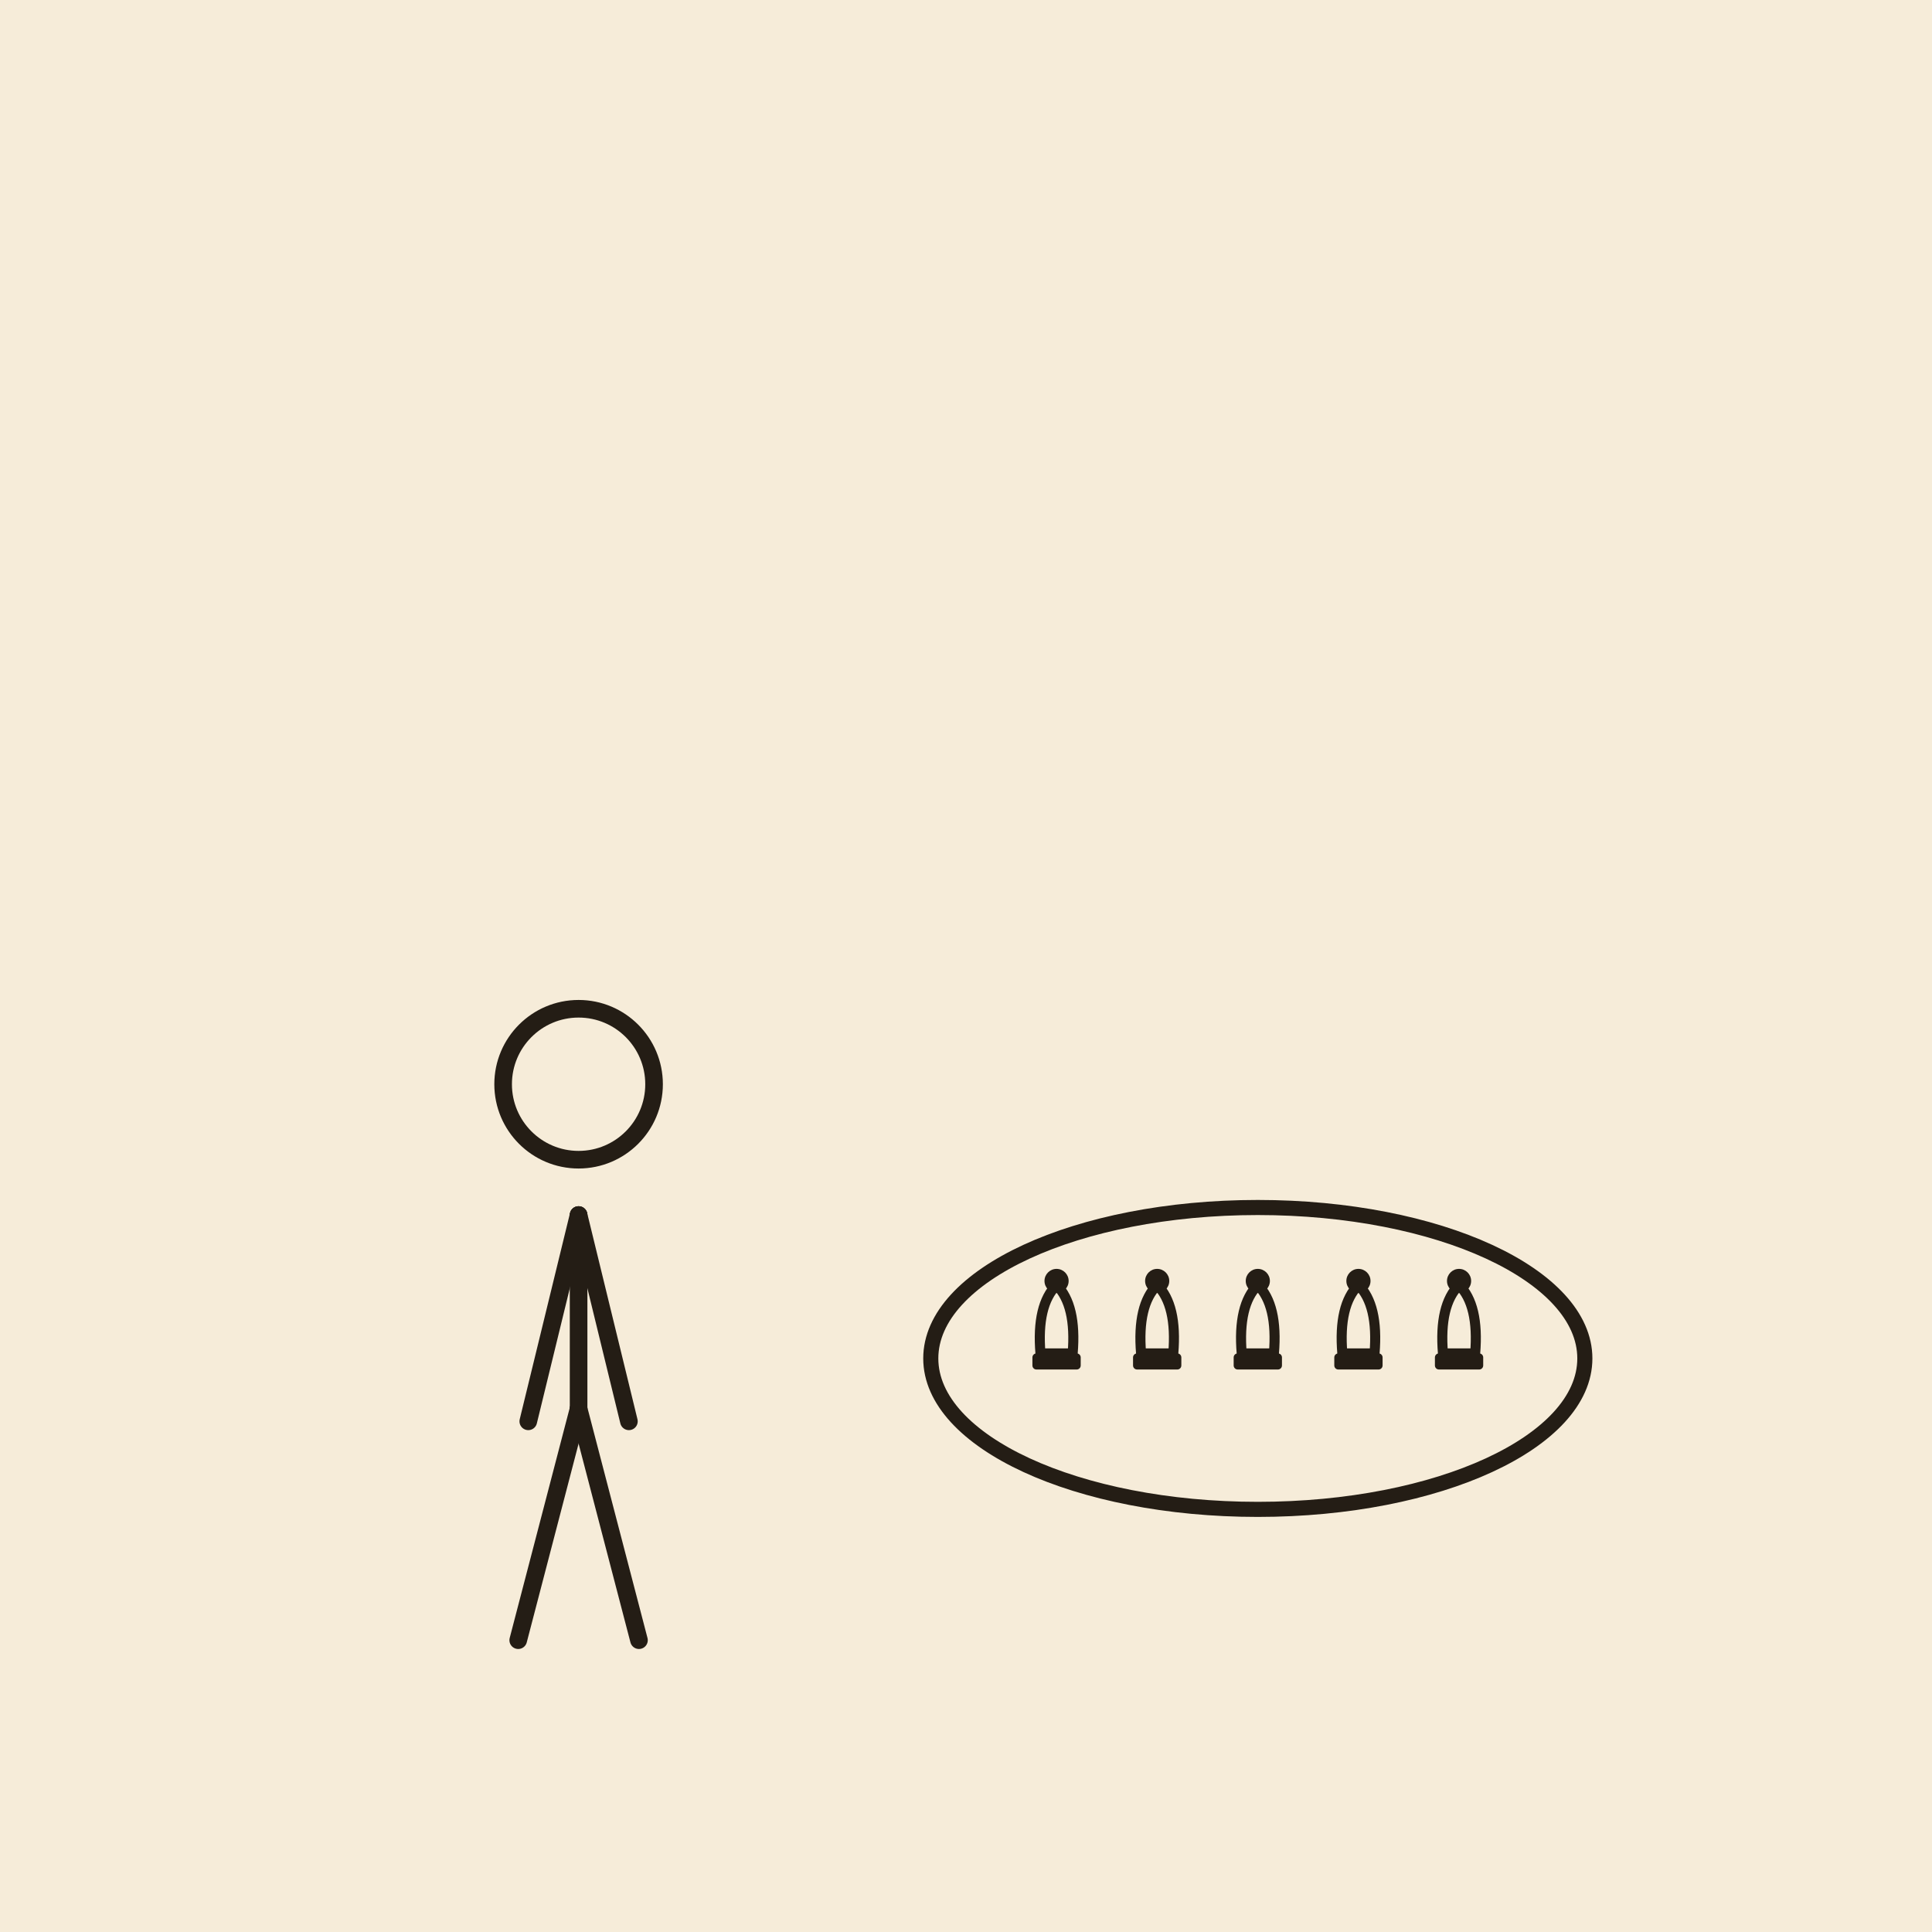
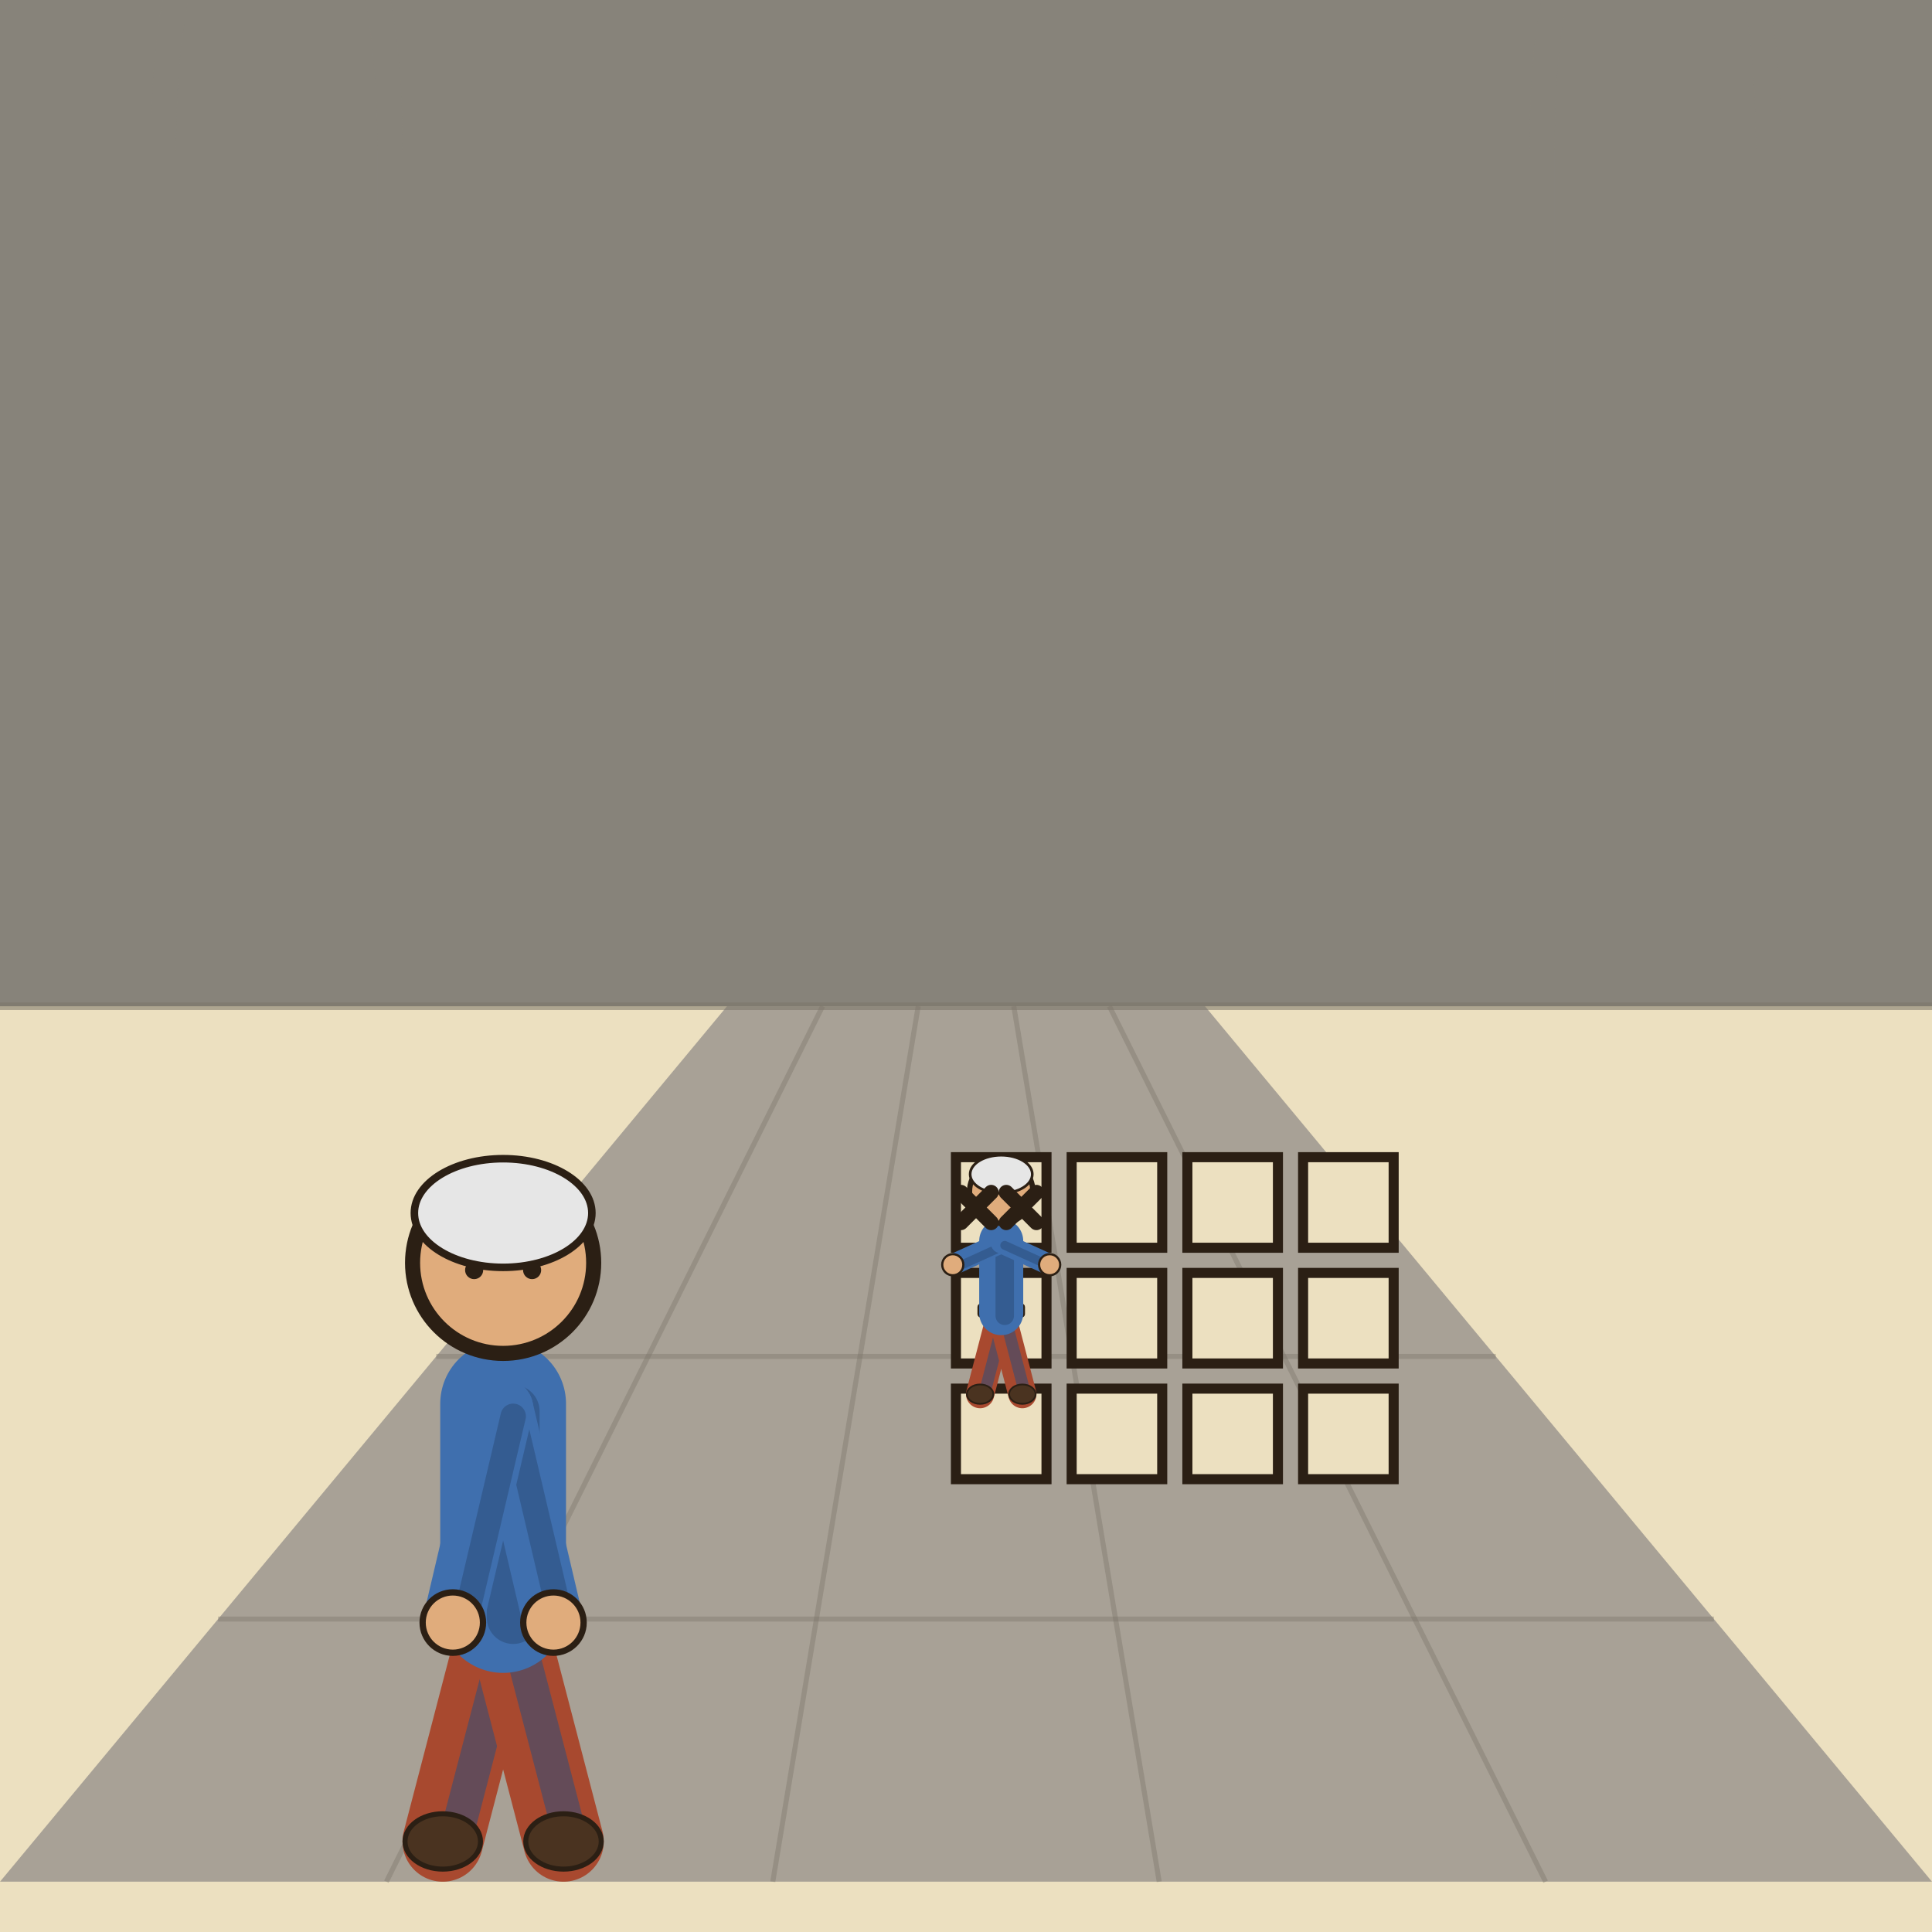
<svg xmlns="http://www.w3.org/2000/svg" viewBox="0 0 768 768">
-   <rect x="0" y="0" width="768" height="768" fill="#f6ecd9" />
-   <g transform="translate(230,560) scale(1.0,1.0) rotate(0)">
-     <circle cx="0" cy="-129" r="30" fill="#f6ecd9" stroke="#241d15" stroke-width="7" />
-     <line x1="0" y1="-77.0" x2="0" y2="0" stroke="#241d15" stroke-width="7" stroke-linecap="round" />
-     <line x1="0" y1="-77" x2="20" y2="5" stroke="#241d15" stroke-width="7" stroke-linecap="round" />
-     <line x1="0" y1="-77" x2="-20" y2="5" stroke="#241d15" stroke-width="7" stroke-linecap="round" />
-     <line x1="0" y1="0" x2="-24" y2="92" stroke="#241d15" stroke-width="7" stroke-linecap="round" />
-     <line x1="0" y1="0" x2="24" y2="92" stroke="#241d15" stroke-width="7" stroke-linecap="round" />
+   <rect x="0" y="0" width="768" height="768" fill="#ece0c0" />
+   <rect x="0" y="0" width="768" height="400" fill="#87837a" />
+   <polygon points="289,400 479,400 768,748 0,748" fill="#a8a196" />
+   <line x1="327.0" y1="400" x2="153.6" y2="748" stroke="#7a7468" stroke-width="2" opacity="0.4" />
+   <line x1="365.0" y1="400" x2="307.2" y2="748" stroke="#7a7468" stroke-width="2" opacity="0.4" />
+   <line x1="403.0" y1="400" x2="460.8" y2="748" stroke="#7a7468" stroke-width="2" opacity="0.4" />
+   <line x1="441.0" y1="400" x2="614.4" y2="748" stroke="#7a7468" stroke-width="2" opacity="0.4" />
+   <line x1="173.4" y1="539.2" x2="594.6" y2="539.2" stroke="#7a7468" stroke-width="2" opacity="0.4" />
+   <line x1="86.7" y1="643.6" x2="681.3" y2="643.6" stroke="#7a7468" stroke-width="2" opacity="0.4" />
+   <line x1="0" y1="400" x2="768" y2="400" stroke="#7a7468" stroke-width="3" opacity="0.55" />
+   <path d="M 65.0,280 L 65.0,60 Q 65.0,-50.0 110,-50.0 Q 155.0,-50.0 155.0,60 L 155.0,280" fill="none" stroke="#87837a" stroke-width="10" opacity="0.7" />
+   <path d="M 613.0,280 L 613.0,60 Q 613.0,-50.0 658,-50.0 Q 703.0,-50.0 703.0,60 L 703.0,280" fill="none" stroke="#87837a" stroke-width="10" opacity="0.7" />
+   <g transform="translate(200,640) scale(1.0,1.0) rotate(0)">
+     <line x1="0" y1="0" x2="-24" y2="92" stroke="#a8492f" stroke-width="32" stroke-linecap="round" />
+     <line x1="4" y1="3" x2="-20" y2="95" stroke="#2b4d7a" stroke-width="13.4" stroke-linecap="round" opacity="0.55" />
+     <ellipse cx="-24" cy="92" rx="15" ry="11" fill="#4a3320" stroke="#2b1f14" stroke-width="2" />
+     <line x1="0" y1="0" x2="24" y2="92" stroke="#a8492f" stroke-width="32" stroke-linecap="round" />
+     <line x1="4" y1="3" x2="28" y2="95" stroke="#2b4d7a" stroke-width="13.4" stroke-linecap="round" opacity="0.55" />
+     <ellipse cx="24" cy="92" rx="15" ry="11" fill="#4a3320" stroke="#2b1f14" stroke-width="2" />
+     <rect x="-26" y="-10" width="52" height="14" rx="3" fill="#2b4d7a" stroke="#2b1f14" stroke-width="2" />
+     <line x1="0" y1="-82.0" x2="0" y2="0" stroke="#3f6fae" stroke-width="50" stroke-linecap="round" />
+     <line x1="4" y1="-79.0" x2="4" y2="3" stroke="#2b4d7a" stroke-width="21.0" stroke-linecap="round" opacity="0.55" />
+     <line x1="0" y1="-80" x2="20" y2="5" stroke="#3f6fae" stroke-width="24" stroke-linecap="round" />
+     <line x1="4" y1="-77" x2="24" y2="8" stroke="#2b4d7a" stroke-width="10.1" stroke-linecap="round" opacity="0.55" />
+     <circle cx="20" cy="5" r="12" fill="#e0ac7c" stroke="#2b1f14" stroke-width="2.5" />
+     <line x1="0" y1="-80" x2="-20" y2="5" stroke="#3f6fae" stroke-width="24" stroke-linecap="round" />
+     <line x1="4" y1="-77" x2="-16" y2="8" stroke="#2b4d7a" stroke-width="10.1" stroke-linecap="round" opacity="0.55" />
+     <circle cx="-20" cy="5" r="12" fill="#e0ac7c" stroke="#2b1f14" stroke-width="2.5" />
+     <circle cx="0" cy="-138" r="36" fill="#e0ac7c" stroke="#2b1f14" stroke-width="6" />
+     <ellipse cx="0" cy="-157.8" rx="35.28" ry="21.6" fill="#e6e6e6" stroke="#2b1f14" stroke-width="3" />
+     <circle cx="-11.52" cy="-135.12" r="3.6" fill="#2b1f14" />
+     <circle cx="11.52" cy="-135.12" r="3.6" fill="#2b1f14" />
  </g>
-   <g transform="translate(500,540)">
-     <ellipse cx="0" cy="0" rx="130" ry="60" fill="#f6ecd9" stroke="#241d15" stroke-width="6" />
-     <g transform="translate(-80,-10) scale(0.8)">
-       <rect x="-12" y="10" width="24" height="8" rx="2" fill="#241d15" />
-       <path d="M -8,10 Q -10,-14 0,-24 Q 10,-14 8,10 Z" fill="#f6ecd9" stroke="#241d15" stroke-width="5" stroke-linejoin="round" />
-       <circle cx="0" cy="-26" r="6" fill="#241d15" />
-     </g>
-     <g transform="translate(-40,-10) scale(0.8)">
-       <rect x="-12" y="10" width="24" height="8" rx="2" fill="#241d15" />
-       <path d="M -8,10 Q -10,-14 0,-24 Q 10,-14 8,10 Z" fill="#f6ecd9" stroke="#241d15" stroke-width="5" stroke-linejoin="round" />
-       <circle cx="0" cy="-26" r="6" fill="#241d15" />
-     </g>
-     <g transform="translate(0,-10) scale(0.8)">
-       <rect x="-12" y="10" width="24" height="8" rx="2" fill="#241d15" />
-       <path d="M -8,10 Q -10,-14 0,-24 Q 10,-14 8,10 Z" fill="#f6ecd9" stroke="#241d15" stroke-width="5" stroke-linejoin="round" />
-       <circle cx="0" cy="-26" r="6" fill="#241d15" />
-     </g>
-     <g transform="translate(40,-10) scale(0.8)">
-       <rect x="-12" y="10" width="24" height="8" rx="2" fill="#241d15" />
-       <path d="M -8,10 Q -10,-14 0,-24 Q 10,-14 8,10 Z" fill="#f6ecd9" stroke="#241d15" stroke-width="5" stroke-linejoin="round" />
-       <circle cx="0" cy="-26" r="6" fill="#241d15" />
-     </g>
-     <g transform="translate(80,-10) scale(0.8)">
-       <rect x="-12" y="10" width="24" height="8" rx="2" fill="#241d15" />
-       <path d="M -8,10 Q -10,-14 0,-24 Q 10,-14 8,10 Z" fill="#f6ecd9" stroke="#241d15" stroke-width="5" stroke-linejoin="round" />
-       <circle cx="0" cy="-26" r="6" fill="#241d15" />
-     </g>
+   <g transform="translate(380,460) scale(1.0)">
+     <rect x="0" y="0" width="36" height="36" fill="#ece0c0" stroke="#2b1f14" stroke-width="4" />
+     <rect x="46" y="0" width="36" height="36" fill="#ece0c0" stroke="#2b1f14" stroke-width="4" />
+     <rect x="92" y="0" width="36" height="36" fill="#ece0c0" stroke="#2b1f14" stroke-width="4" />
+     <rect x="138" y="0" width="36" height="36" fill="#ece0c0" stroke="#2b1f14" stroke-width="4" />
+     <rect x="0" y="46" width="36" height="36" fill="#ece0c0" stroke="#2b1f14" stroke-width="4" />
+     <rect x="46" y="46" width="36" height="36" fill="#ece0c0" stroke="#2b1f14" stroke-width="4" />
+     <rect x="92" y="46" width="36" height="36" fill="#ece0c0" stroke="#2b1f14" stroke-width="4" />
+     <rect x="138" y="46" width="36" height="36" fill="#ece0c0" stroke="#2b1f14" stroke-width="4" />
+     <rect x="0" y="92" width="36" height="36" fill="#ece0c0" stroke="#2b1f14" stroke-width="4" />
+     <rect x="46" y="92" width="36" height="36" fill="#ece0c0" stroke="#2b1f14" stroke-width="4" />
+     <rect x="92" y="92" width="36" height="36" fill="#ece0c0" stroke="#2b1f14" stroke-width="4" />
+     <rect x="138" y="92" width="36" height="36" fill="#ece0c0" stroke="#2b1f14" stroke-width="4" />
+   </g>
+   <g transform="translate(398,522) scale(0.35,0.35) rotate(0)">
+     <line x1="0" y1="0" x2="-24" y2="92" stroke="#a8492f" stroke-width="32" stroke-linecap="round" />
+     <line x1="4" y1="3" x2="-20" y2="95" stroke="#2b4d7a" stroke-width="13.4" stroke-linecap="round" opacity="0.55" />
+     <ellipse cx="-24" cy="92" rx="15" ry="11" fill="#4a3320" stroke="#2b1f14" stroke-width="2" />
+     <line x1="0" y1="0" x2="24" y2="92" stroke="#a8492f" stroke-width="32" stroke-linecap="round" />
+     <line x1="4" y1="3" x2="28" y2="95" stroke="#2b4d7a" stroke-width="13.4" stroke-linecap="round" opacity="0.55" />
+     <ellipse cx="24" cy="92" rx="15" ry="11" fill="#4a3320" stroke="#2b1f14" stroke-width="2" />
+     <rect x="-26" y="-10" width="52" height="14" rx="3" fill="#2b4d7a" stroke="#2b1f14" stroke-width="2" />
+     <line x1="0" y1="-82.0" x2="0" y2="0" stroke="#3f6fae" stroke-width="50" stroke-linecap="round" />
+     <line x1="4" y1="-79.0" x2="4" y2="3" stroke="#2b4d7a" stroke-width="21.0" stroke-linecap="round" opacity="0.55" />
+     <line x1="0" y1="-80" x2="-55" y2="-55" stroke="#3f6fae" stroke-width="24" stroke-linecap="round" />
+     <line x1="4" y1="-77" x2="-51" y2="-52" stroke="#2b4d7a" stroke-width="10.1" stroke-linecap="round" opacity="0.55" />
+     <circle cx="-55" cy="-55" r="12" fill="#e0ac7c" stroke="#2b1f14" stroke-width="2.5" />
+     <line x1="0" y1="-80" x2="55" y2="-55" stroke="#3f6fae" stroke-width="24" stroke-linecap="round" />
+     <line x1="4" y1="-77" x2="59" y2="-52" stroke="#2b4d7a" stroke-width="10.1" stroke-linecap="round" opacity="0.55" />
+     <circle cx="55" cy="-55" r="12" fill="#e0ac7c" stroke="#2b1f14" stroke-width="2.5" />
+     <circle cx="0" cy="-138" r="36" fill="#e0ac7c" stroke="#2b1f14" stroke-width="6" />
+     <ellipse cx="0" cy="-157.8" rx="35.28" ry="21.6" fill="#e6e6e6" stroke="#2b1f14" stroke-width="3" />
+     <circle cx="-11.52" cy="-135.12" r="3.6" fill="#2b1f14" />
+     <circle cx="11.52" cy="-135.12" r="3.6" fill="#2b1f14" />
+   </g>
+   <g transform="translate(388,480) scale(1.0)">
+     <line x1="-6" y1="-6" x2="6" y2="6" stroke="#2b1f14" stroke-width="6" stroke-linecap="round" />
+     <line x1="6" y1="-6" x2="-6" y2="6" stroke="#2b1f14" stroke-width="6" stroke-linecap="round" />
+   </g>
+   <g transform="translate(406,480) scale(1.0)">
+     <line x1="-6" y1="-6" x2="6" y2="6" stroke="#2b1f14" stroke-width="6" stroke-linecap="round" />
+     <line x1="6" y1="-6" x2="-6" y2="6" stroke="#2b1f14" stroke-width="6" stroke-linecap="round" />
  </g>
</svg>
